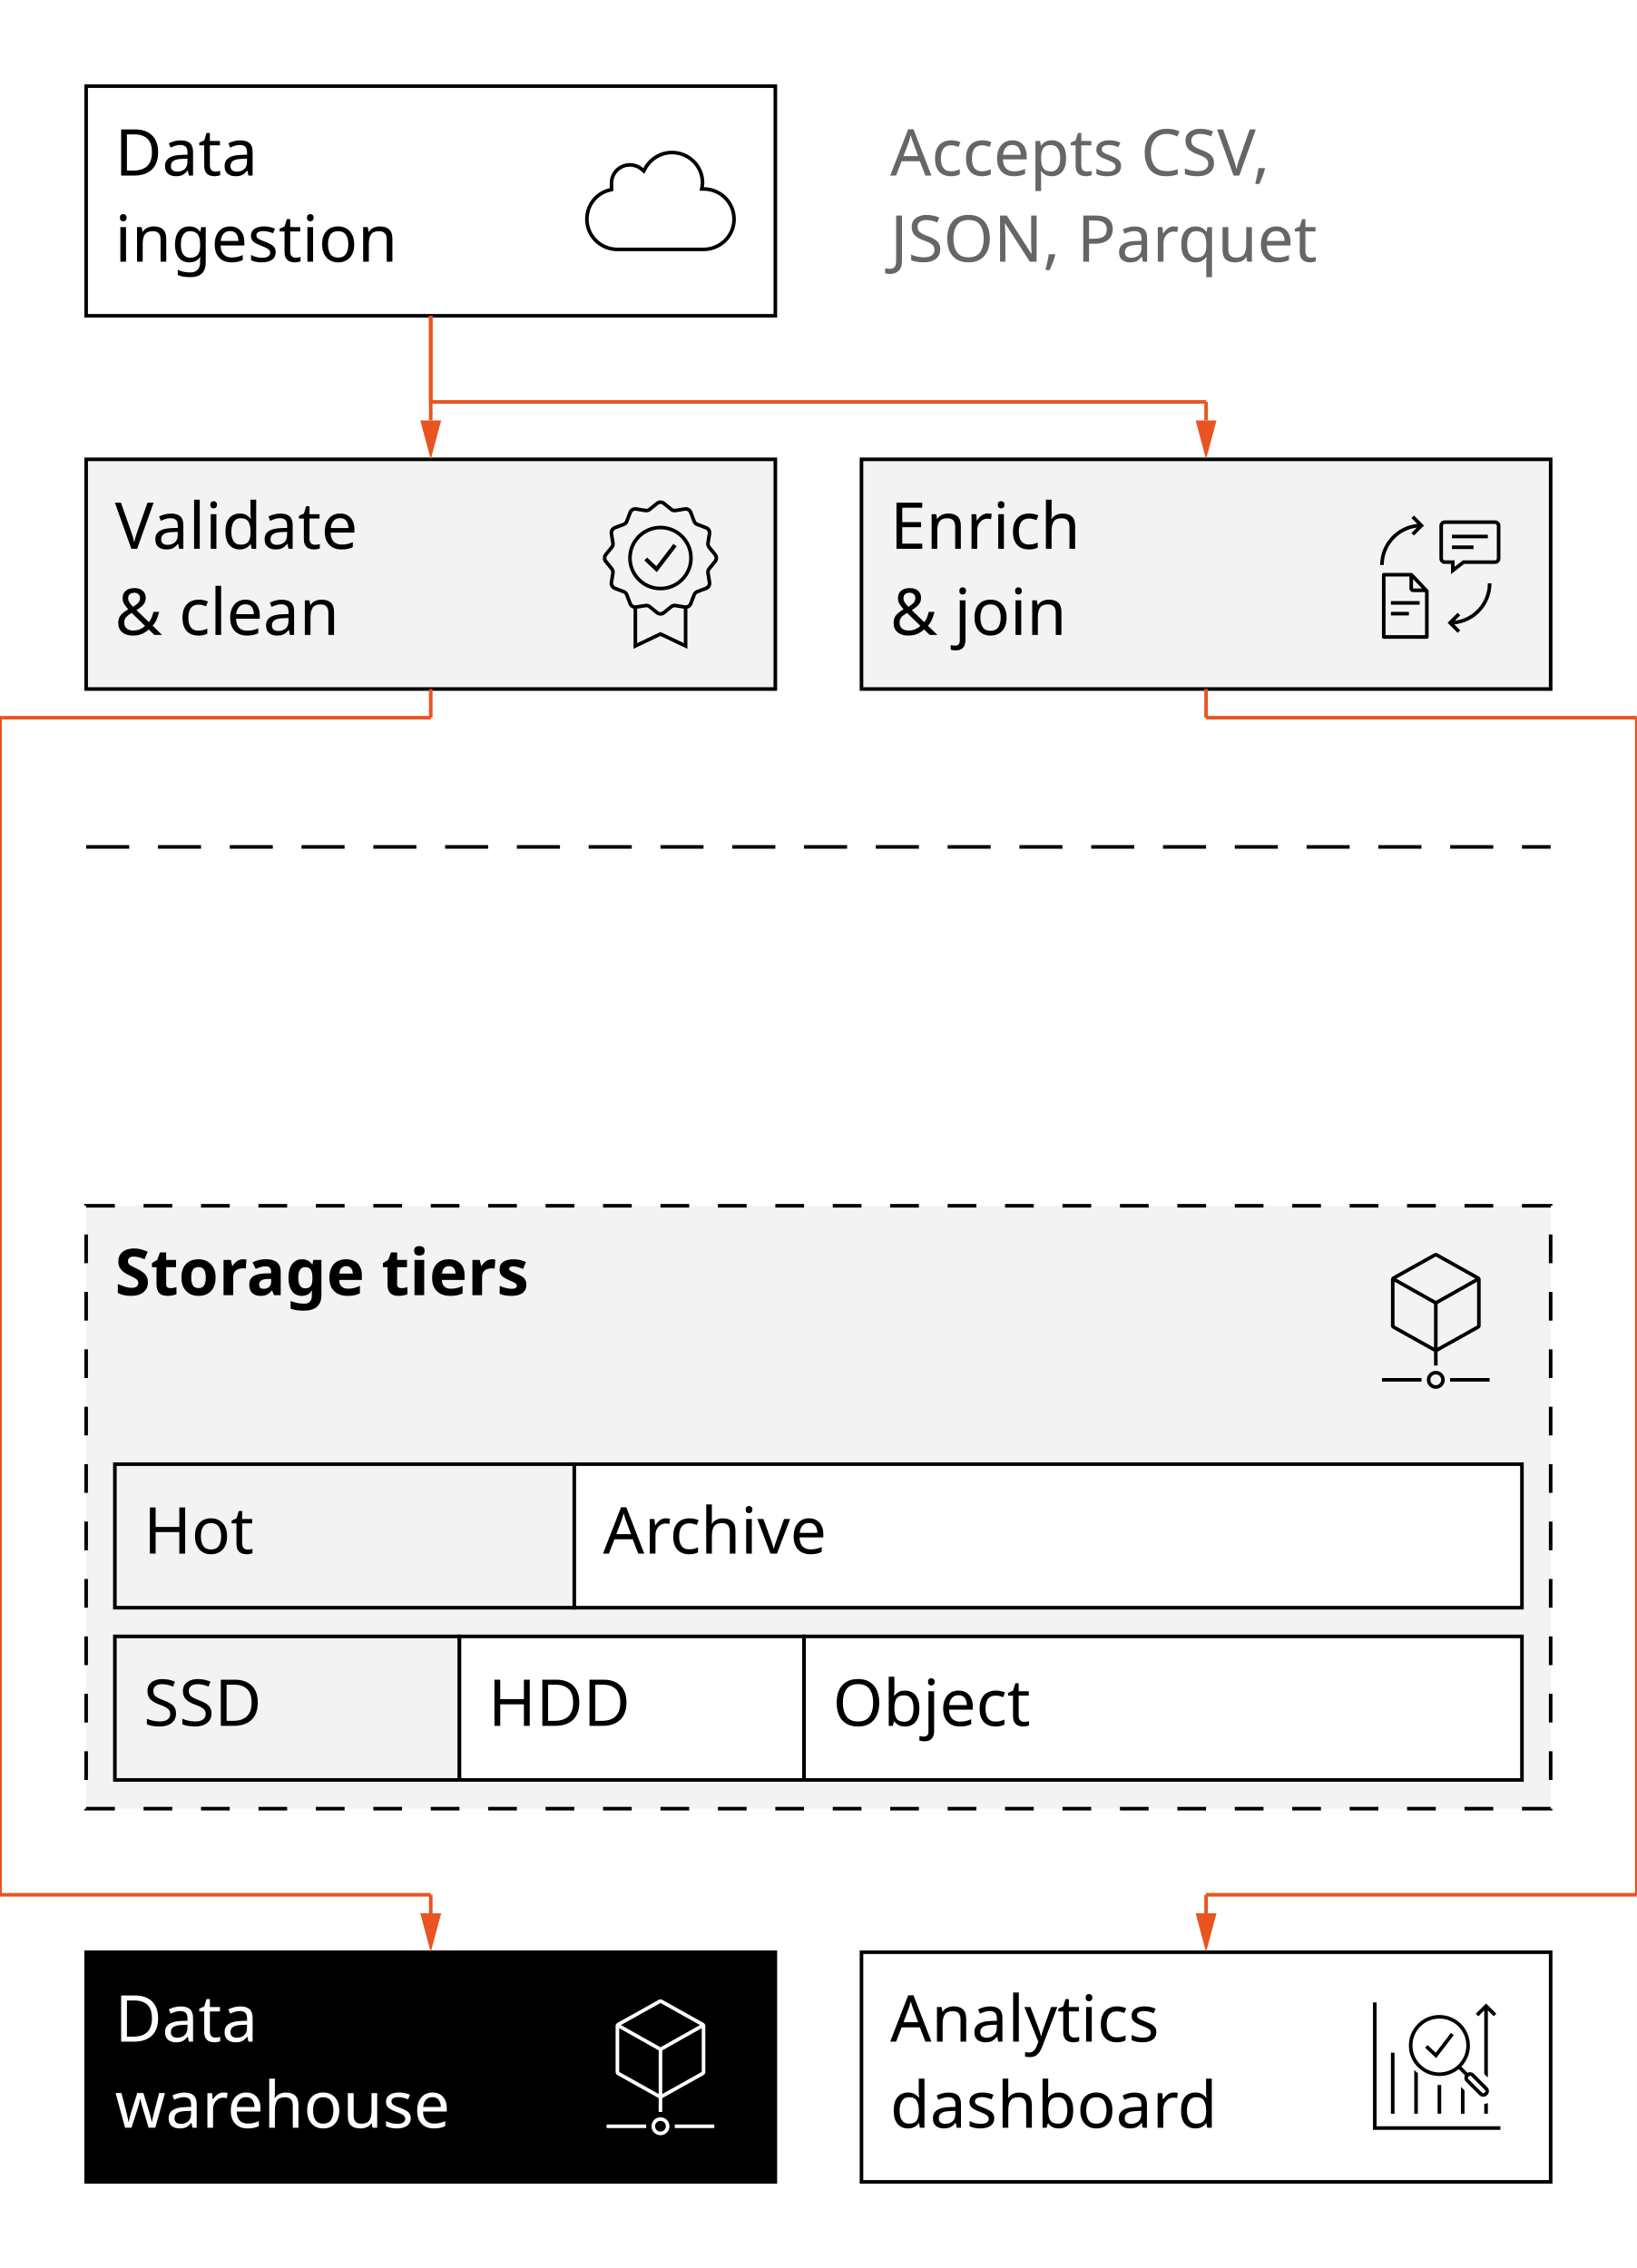
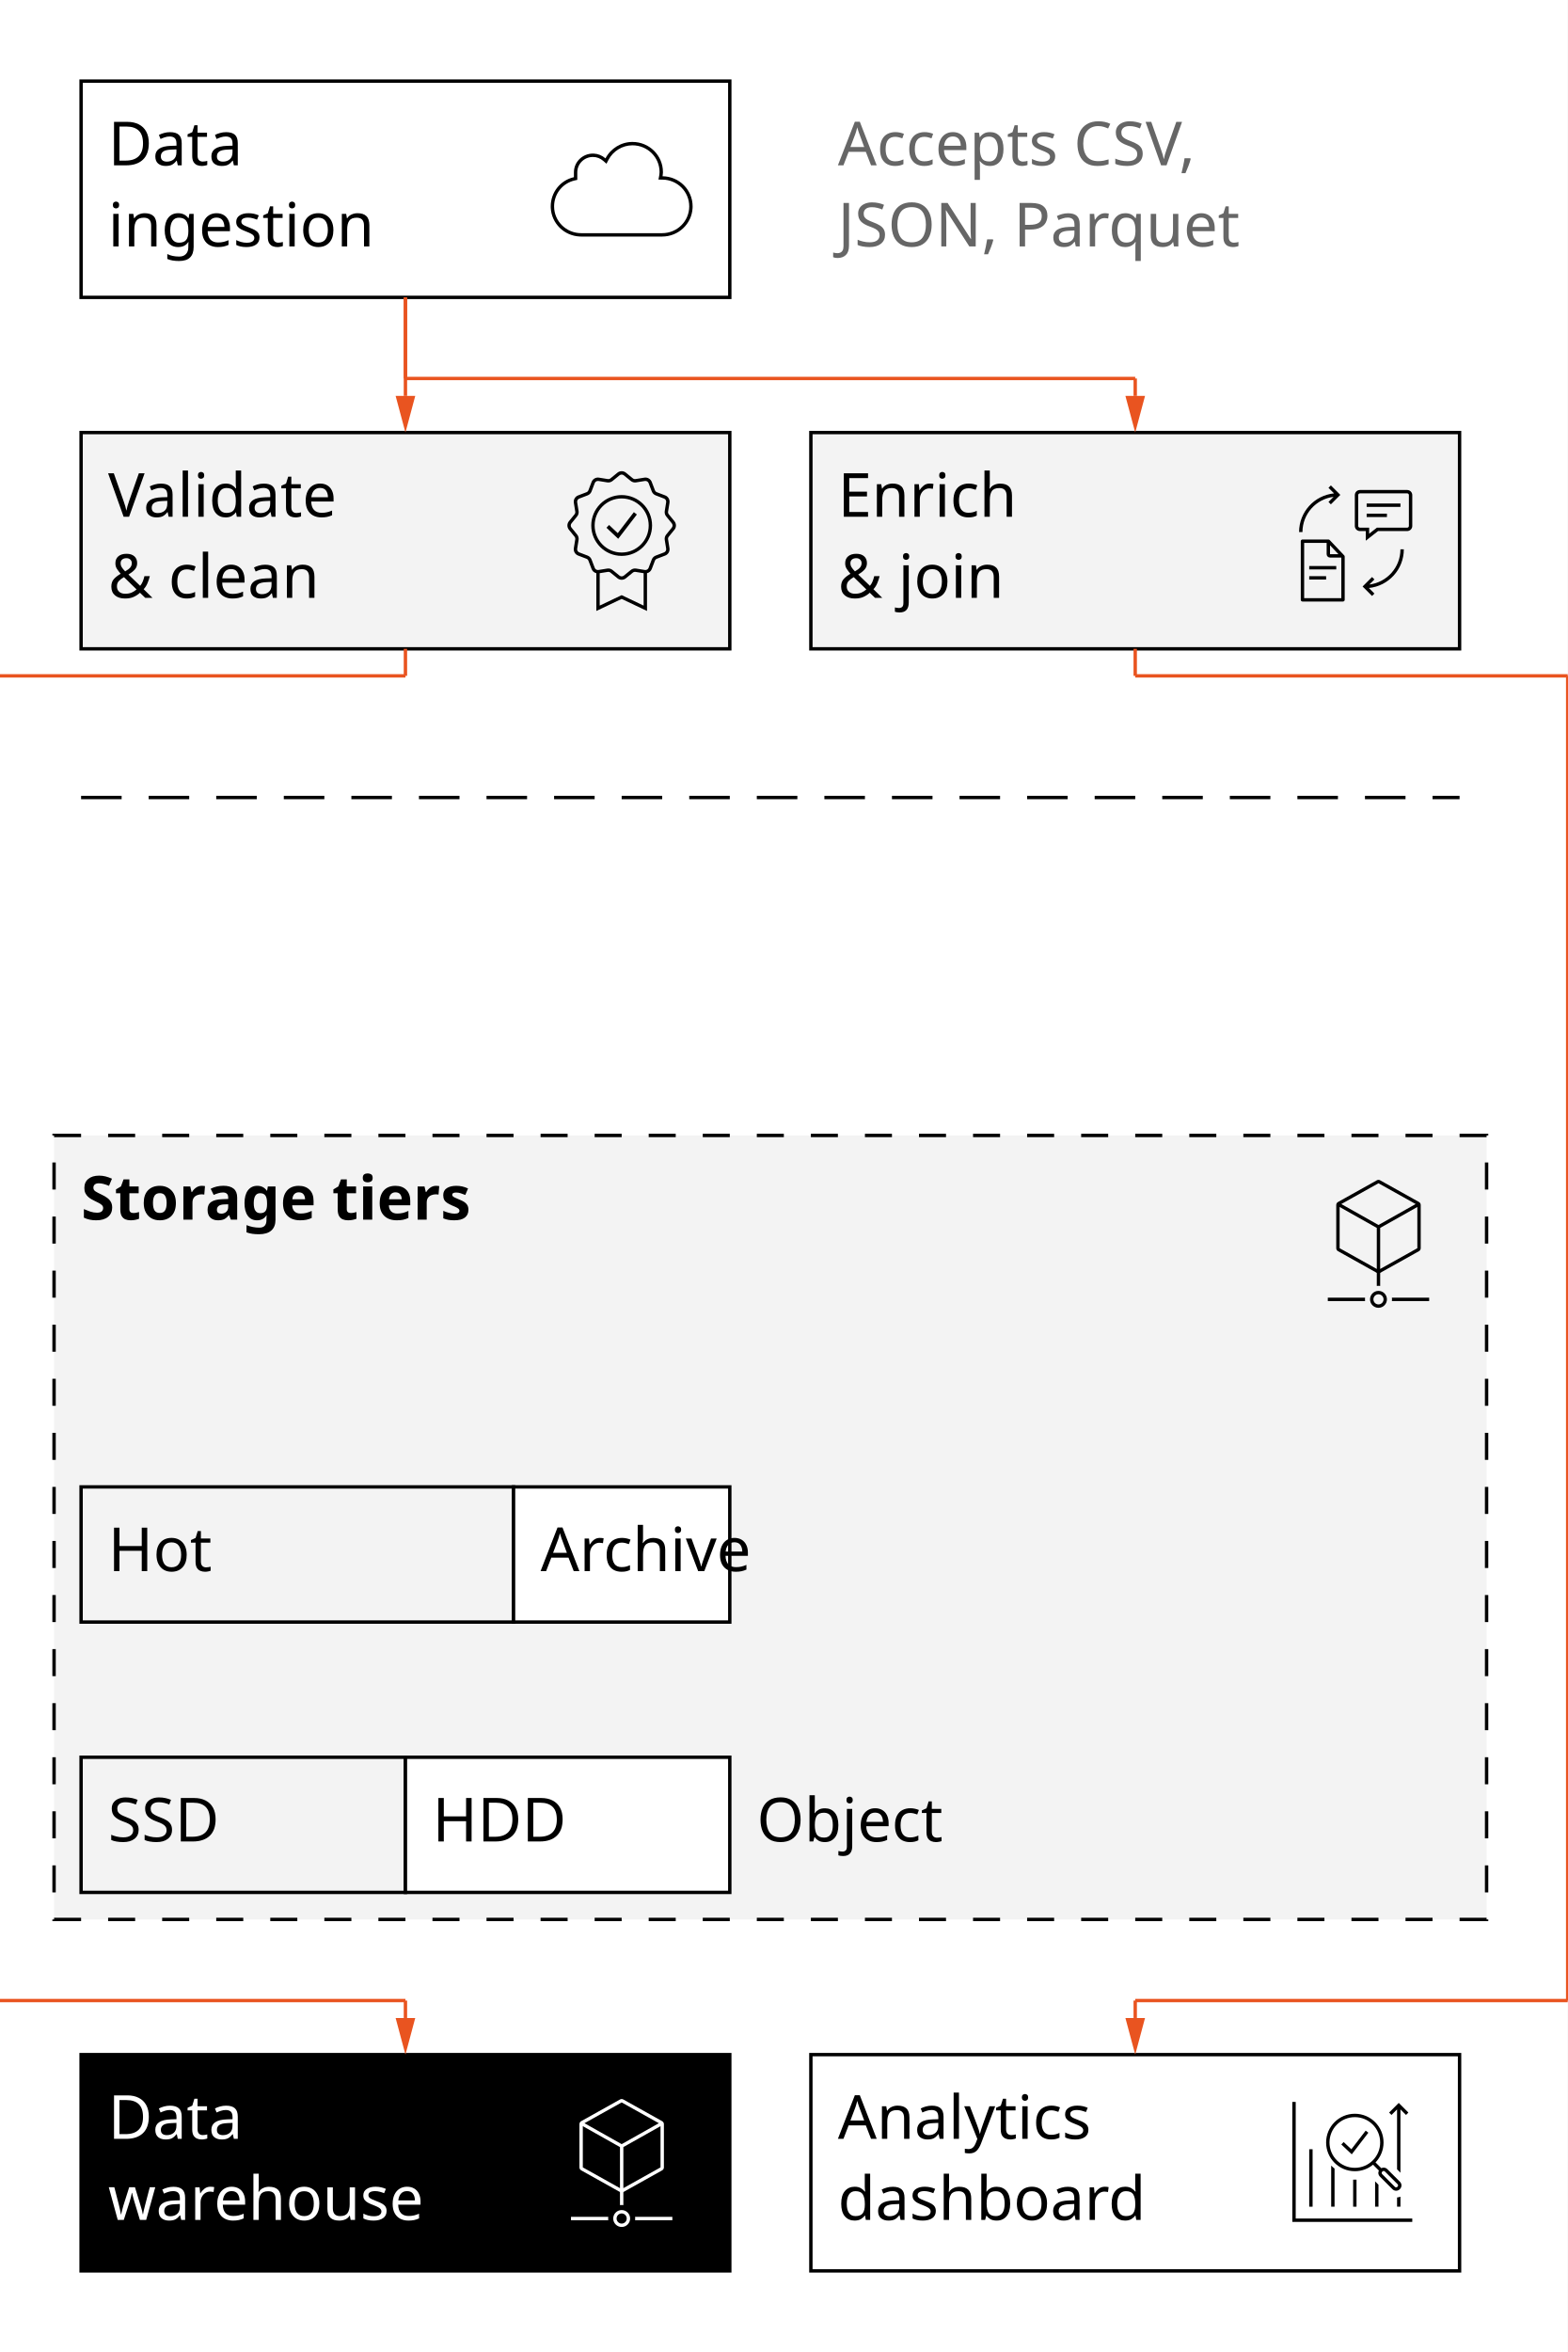
- <svg xmlns="http://www.w3.org/2000/svg" width="456" height="632" viewBox="0 0 456 632" xml:space="preserve">
-   <rect width="456" height="632" fill="#FFFFFF" />
+ <svg xmlns="http://www.w3.org/2000/svg" width="464" height="696" viewBox="0 0 464 696" xml:space="preserve">
+   <rect width="464" height="696" fill="#FFFFFF" />
  <g data-component-id="ingest">
    <rect x="24" y="24" width="192" height="64" fill="#FFFFFF" stroke="#000000" stroke-width="1" stroke-miterlimit="10" />
    <text font-family="Ubuntu Sans">
      <tspan x="32" y="48.92" font-size="18" font-weight="400" fill="#000000">Data</tspan>
      <tspan x="32" y="72.92" font-size="18" font-weight="400" fill="#000000">ingestion</tspan>
    </text>
    <g class="dg-icon" transform="translate(160 32)">
      <path fill-rule="evenodd" clip-rule="evenodd" d="M27.186 10C32.196 10 36.217 14 36.217 18.923L36.211 19.143C36.187 19.652 36.094 20.147 36.093 20.154C41.041 20.216 45 24.154 45 29.077L44.988 29.536C44.748 34.246 40.822 38 35.969 38H12.031L11.565 37.988C6.928 37.757 3.245 34.094 3.012 29.536L3 29.077C3 24.954 5.784 21.352 9.866 20.429V18.984C9.866 15.908 12.402 13.446 15.495 13.446L15.749 13.452C17.017 13.51 18.22 13.996 19.206 14.861C20.753 11.908 23.845 10 27.186 10ZM27.186 11C24.224 11 21.469 12.695 20.092 15.325L19.502 16.452L18.547 15.613C17.674 14.847 16.608 14.446 15.495 14.446C12.935 14.446 10.866 16.479 10.866 18.984V21.227L10.087 21.403C6.472 22.221 4 25.409 4 29.077C4 33.438 7.564 37 12.031 37H35.969C40.436 37 44 33.438 44 29.077C44 24.713 40.493 21.208 36.08 21.153L34.888 21.139L35.11 19.967V19.965C35.111 19.962 35.112 19.956 35.113 19.948C35.116 19.933 35.121 19.91 35.126 19.88C35.136 19.819 35.149 19.73 35.163 19.626C35.191 19.411 35.217 19.151 35.217 18.923C35.217 14.562 31.653 11 27.186 11Z" fill="#000000" />
    </g>
  </g>
  <g data-component-id="ingest_note">
    <rect x="240" y="24" width="192" height="64" fill="#FFFFFF" stroke="none" stroke-width="1" stroke-miterlimit="10" />
    <text font-family="Ubuntu Sans">
      <tspan x="248" y="48.92" font-size="18" font-weight="400" fill="#666666">Accepts CSV,</tspan>
      <tspan x="248" y="72.92" font-size="18" font-weight="400" fill="#666666">JSON, Parquet</tspan>
    </text>
  </g>
  <g data-component-id="validate">
    <rect x="24" y="128" width="192" height="64" fill="#F3F3F3" stroke="#000000" stroke-width="1" stroke-miterlimit="10" />
    <text font-family="Ubuntu Sans">
      <tspan x="32" y="152.92" font-size="18" font-weight="400" fill="#000000">Validate</tspan>
      <tspan x="32" y="176.92" font-size="18" font-weight="400" fill="#000000">&amp; clean</tspan>
    </text>
    <g class="dg-icon" transform="translate(160 136)">
      <path fill-rule="evenodd" clip-rule="evenodd" d="M22.738 3.882C23.473 3.284 24.527 3.284 25.262 3.882L27.314 5.552C27.535 5.731 27.822 5.808 28.104 5.763L30.716 5.344C31.651 5.193 32.565 5.72 32.902 6.605L33.845 9.077C33.946 9.343 34.157 9.554 34.423 9.655L36.895 10.598C37.78 10.935 38.307 11.849 38.156 12.784L37.737 15.396C37.692 15.678 37.769 15.965 37.948 16.186L39.618 18.238C40.216 18.973 40.216 20.027 39.618 20.762L37.948 22.814C37.769 23.035 37.692 23.322 37.737 23.604L38.156 26.216C38.307 27.151 37.78 28.065 36.895 28.402L34.423 29.345C34.157 29.446 33.946 29.657 33.845 29.923L32.902 32.395C32.661 33.027 32.126 33.473 31.5 33.624V44.791L24 41.225L16.5 44.791V33.624C15.874 33.473 15.339 33.027 15.098 32.395L14.155 29.923C14.054 29.657 13.843 29.446 13.577 29.345L11.105 28.402C10.22 28.065 9.693 27.151 9.844 26.216L10.263 23.604C10.308 23.322 10.231 23.035 10.052 22.814L8.382 20.762C7.784 20.027 7.784 18.973 8.382 18.238L10.052 16.186C10.231 15.965 10.308 15.678 10.263 15.396L9.844 12.784C9.693 11.848 10.22 10.935 11.105 10.598L13.577 9.655C13.843 9.554 14.054 9.343 14.155 9.077L15.098 6.605C15.435 5.72 16.349 5.193 17.284 5.344L19.896 5.763C20.178 5.808 20.465 5.731 20.686 5.552L22.738 3.882ZM19.896 33.237L17.5 33.621V43.208L23.785 40.22L24 40.117L24.215 40.22L30.5 43.208V33.621L28.104 33.237C27.822 33.192 27.535 33.269 27.314 33.448L25.262 35.118C24.527 35.716 23.473 35.716 22.738 35.118L20.686 33.448C20.465 33.269 20.178 33.192 19.896 33.237ZM24.631 4.658C24.263 4.359 23.737 4.359 23.369 4.658L21.316 6.327C20.874 6.687 20.3 6.841 19.737 6.751L17.125 6.331C16.657 6.256 16.201 6.519 16.032 6.962L15.09 9.434C14.887 9.966 14.466 10.387 13.934 10.59L11.462 11.532C11.019 11.701 10.756 12.157 10.831 12.625L11.251 15.237C11.341 15.8 11.187 16.374 10.827 16.816L9.158 18.869C8.859 19.237 8.859 19.763 9.158 20.131L10.827 22.184C11.187 22.626 11.341 23.2 11.251 23.763L10.831 26.375C10.756 26.843 11.019 27.299 11.462 27.468L13.934 28.41C14.466 28.613 14.887 29.034 15.09 29.566L16.032 32.038C16.201 32.481 16.657 32.744 17.125 32.669L19.737 32.249C20.3 32.159 20.874 32.313 21.316 32.673L23.369 34.342C23.737 34.641 24.263 34.641 24.631 34.342L26.684 32.673C27.126 32.313 27.7 32.159 28.263 32.249L30.875 32.669C31.343 32.744 31.799 32.481 31.968 32.038L32.91 29.566C33.113 29.034 33.534 28.613 34.066 28.41L36.538 27.468C36.981 27.299 37.244 26.843 37.169 26.375L36.749 23.763C36.659 23.2 36.813 22.626 37.173 22.184L38.842 20.131C39.141 19.763 39.141 19.237 38.842 18.869L37.173 16.816C36.813 16.374 36.659 15.8 36.749 15.237L37.169 12.625C37.244 12.157 36.981 11.701 36.538 11.532L34.066 10.59C33.534 10.387 33.113 9.966 32.91 9.434L31.968 6.962C31.799 6.519 31.343 6.256 30.875 6.331L28.263 6.751C27.7 6.841 27.126 6.687 26.684 6.327L24.631 4.658Z" fill="#000000" />
      <path d="M28.5 16.248L22.977 23.439L22.525 23.013L19.501 20.171L20.27 19.351L22.842 21.768L27.607 15.562L28.5 16.248Z" fill="#000000" />
      <path fill-rule="evenodd" clip-rule="evenodd" d="M24 10.5C28.971 10.5 33 14.529 33 19.5C33 24.471 28.971 28.5 24 28.5C19.029 28.5 15 24.471 15 19.5C15 14.529 19.029 10.5 24 10.5ZM24 11.5C19.582 11.5 16 15.082 16 19.5C16 23.918 19.582 27.5 24 27.5C28.418 27.5 32 23.918 32 19.5C32 15.082 28.418 11.5 24 11.5Z" fill="#000000" />
    </g>
  </g>
  <g data-component-id="enrich">
    <rect x="240" y="128" width="192" height="64" fill="#F3F3F3" stroke="#000000" stroke-width="1" stroke-miterlimit="10" />
    <text font-family="Ubuntu Sans">
      <tspan x="248" y="152.92" font-size="18" font-weight="400" fill="#000000">Enrich</tspan>
      <tspan x="248" y="176.92" font-size="18" font-weight="400" fill="#000000">&amp; join</tspan>
    </text>
    <g class="dg-icon" transform="translate(376 136)">
      <path d="M39.5 26.556C39.5 32.519 34.961 37.421 29.149 37.998L30.798 39.647L30.091 40.353L27.293 37.556L30.091 34.758L30.798 35.465L29.288 36.974C34.479 36.338 38.5 31.918 38.5 26.556H39.5Z" fill="#000000" />
      <path d="M20.707 10.444L17.909 13.242L17.202 12.535L18.711 11.025C13.52 11.661 9.5 16.082 9.5 21.444H8.5C8.5 15.481 13.039 10.578 18.85 10.001L17.202 8.354L17.909 7.646L20.707 10.444Z" fill="#000000" />
      <path d="M34.5 17H28.5V16H34.5V17Z" fill="#000000" />
      <path d="M38.5 14H28.5V13H38.5V14Z" fill="#000000" />
      <path fill-rule="evenodd" clip-rule="evenodd" d="M40.5 9C41.328 9 42 9.672 42 10.5V19.645C42 20.422 41.41 21.061 40.653 21.138L40.5 21.145H31.881L28.238 24V21.145H26.5L26.347 21.138C25.59 21.061 25 20.422 25 19.645V10.5C25 9.672 25.672 9 26.5 9H40.5ZM26.5 10C26.224 10 26 10.224 26 10.5V19.645C26 19.922 26.224 20.145 26.5 20.145H29.238V21.945L31.536 20.145H40.5C40.776 20.145 41 19.922 41 19.645V10.5C41 10.258 40.829 10.056 40.601 10.01L40.5 10H26.5Z" fill="#000000" />
      <path d="M16.5 35.5H11.5V34.5H16.5V35.5Z" fill="#000000" />
      <path d="M19.5 32.5H11.5V31.5H19.5V32.5Z" fill="#000000" />
      <path fill-rule="evenodd" clip-rule="evenodd" d="M17.196 23.648C17.334 23.648 17.465 23.704 17.56 23.804L21.863 28.356C21.951 28.449 22 28.573 22 28.7V41.5C22 41.776 21.776 42 21.5 42H9.5C9.224 42 9 41.776 9 41.5V24.148C9 23.906 9.171 23.704 9.399 23.657L9.5 23.648H17.196ZM10 41H21V28.99H17.657C17.105 28.99 16.657 28.542 16.657 27.99V24.648H10V41ZM17.657 27.99H20.142L17.657 25.362V27.99Z" fill="#000000" />
    </g>
  </g>
  <g data-component-id="_auto_1">
    <line class="dg-separator" x1="24" y1="236.0" x2="432" y2="236.0" fill="none" stroke="#000000" stroke-width="1" stroke-miterlimit="10" stroke-dasharray="12 8" />
  </g>
  <g data-component-id="storage">
-     <rect x="24" y="336" width="408" height="168" fill="#F3F3F3" stroke="#000000" stroke-width="1" stroke-miterlimit="10" stroke-dasharray="8 8" />
+     <rect x="16" y="336" width="424" height="232" fill="#F3F3F3" stroke="#000000" stroke-width="1" stroke-miterlimit="10" stroke-dasharray="8 8" />
    <text font-family="Ubuntu Sans">
-       <tspan x="32" y="360.92" font-size="18" font-weight="700" fill="#000000">Storage tiers</tspan>
+       <tspan x="24" y="360.92" font-size="18" font-weight="700" fill="#000000">Storage tiers</tspan>
    </text>
  </g>
-   <rect x="32" y="408" width="128" height="40" fill="#F3F3F3" stroke="#000000" stroke-width="1" stroke-miterlimit="10" />
+   <rect x="24" y="440" width="128" height="40" fill="#F3F3F3" stroke="#000000" stroke-width="1" stroke-miterlimit="10" />
  <text font-family="Ubuntu Sans">
-     <tspan x="40" y="432.92" font-size="18" font-weight="400" fill="#000000">Hot</tspan>
+     <tspan x="32" y="464.92" font-size="18" font-weight="400" fill="#000000">Hot</tspan>
  </text>
-   <rect x="160" y="408" width="264" height="40" fill="#FFFFFF" stroke="#000000" stroke-width="1" stroke-miterlimit="10" />
+   <rect x="152" y="440" width="64" height="40" fill="#FFFFFF" stroke="#000000" stroke-width="1" stroke-miterlimit="10" />
  <text font-family="Ubuntu Sans">
-     <tspan x="168" y="432.92" font-size="18" font-weight="400" fill="#000000">Archive</tspan>
+     <tspan x="160" y="464.92" font-size="18" font-weight="400" fill="#000000">Archive</tspan>
  </text>
-   <rect x="32" y="456" width="96" height="40" fill="#F3F3F3" stroke="#000000" stroke-width="1" stroke-miterlimit="10" />
+   <rect x="24" y="520" width="96" height="40" fill="#F3F3F3" stroke="#000000" stroke-width="1" stroke-miterlimit="10" />
  <text font-family="Ubuntu Sans">
-     <tspan x="40" y="480.92" font-size="18" font-weight="400" fill="#000000">SSD</tspan>
+     <tspan x="32" y="544.92" font-size="18" font-weight="400" fill="#000000">SSD</tspan>
  </text>
-   <rect x="128" y="456" width="96" height="40" fill="#FFFFFF" stroke="#000000" stroke-width="1" stroke-miterlimit="10" />
+   <rect x="120" y="520" width="96" height="40" fill="#FFFFFF" stroke="#000000" stroke-width="1" stroke-miterlimit="10" />
  <text font-family="Ubuntu Sans">
-     <tspan x="136" y="480.92" font-size="18" font-weight="400" fill="#000000">HDD</tspan>
+     <tspan x="128" y="544.92" font-size="18" font-weight="400" fill="#000000">HDD</tspan>
  </text>
-   <rect x="224" y="456" width="200" height="40" fill="#FFFFFF" stroke="#000000" stroke-width="1" stroke-miterlimit="10" />
+   <rect x="216" y="520" width="0" height="40" fill="#FFFFFF" stroke="#000000" stroke-width="1" stroke-miterlimit="10" />
  <text font-family="Ubuntu Sans">
-     <tspan x="232" y="480.92" font-size="18" font-weight="400" fill="#000000">Object</tspan>
+     <tspan x="224" y="544.92" font-size="18" font-weight="400" fill="#000000">Object</tspan>
  </text>
  <g data-component-id="storage">
-     <g class="dg-icon" transform="translate(376 344)">
+     <g class="dg-icon" transform="translate(384 344)">
      <path fill-rule="evenodd" clip-rule="evenodd" d="M35.988 11.699C36.304 11.876 36.5 12.21 36.5 12.572V25.369C36.5 25.732 36.304 26.066 35.988 26.242L24 32.941L12.012 26.242C11.696 26.066 11.5 25.732 11.5 25.369V12.572C11.5 12.21 11.696 11.876 12.012 11.699L23.512 5.273C23.815 5.103 24.185 5.103 24.488 5.273L35.988 11.699ZM12.5 25.368L23.5 31.515V19.361L12.5 13.166V25.368ZM24.5 19.361V31.515L35.5 25.368V13.167L24.5 19.361ZM12.992 12.297L24 18.494L35.007 12.297L24 6.146L12.992 12.297Z" fill="#000000" />
      <path d="M20.032 40C20.012 40.164 20 40.331 20 40.5C20 40.669 20.012 40.836 20.032 41H9V40H20.032Z" fill="#000000" />
      <path d="M39 40V41H27.968C27.988 40.836 28 40.669 28 40.5C28 40.331 27.988 40.164 27.968 40H39Z" fill="#000000" />
      <path d="M24.5 36.531C24.336 36.511 24.169 36.5 24 36.5C23.831 36.5 23.664 36.511 23.5 36.531V32H24.5V36.531Z" fill="#000000" />
      <path fill-rule="evenodd" clip-rule="evenodd" d="M24 38C25.381 38 26.5 39.119 26.5 40.5C26.5 41.881 25.381 43 24 43C22.619 43 21.5 41.881 21.5 40.5C21.5 39.119 22.619 38 24 38ZM24 39C23.172 39 22.5 39.672 22.5 40.5C22.5 41.328 23.172 42 24 42C24.828 42 25.5 41.328 25.5 40.5C25.5 39.672 24.828 39 24 39Z" fill="#000000" />
    </g>
  </g>
  <g data-component-id="warehouse">
-     <rect x="24" y="544" width="192" height="64" fill="#000000" stroke="#000000" stroke-width="1" stroke-miterlimit="10" />
+     <rect x="24" y="608" width="192" height="64" fill="#000000" stroke="#000000" stroke-width="1" stroke-miterlimit="10" />
    <text font-family="Ubuntu Sans">
-       <tspan x="32" y="568.92" font-size="18" font-weight="400" fill="#FFFFFF">Data</tspan>
-       <tspan x="32" y="592.92" font-size="18" font-weight="400" fill="#FFFFFF">warehouse</tspan>
+       <tspan x="32" y="632.92" font-size="18" font-weight="400" fill="#FFFFFF">Data</tspan>
+       <tspan x="32" y="656.92" font-size="18" font-weight="400" fill="#FFFFFF">warehouse</tspan>
    </text>
-     <g class="dg-icon" transform="translate(160 552)">
+     <g class="dg-icon" transform="translate(160 616)">
      <path fill-rule="evenodd" clip-rule="evenodd" d="M35.988 11.699C36.304 11.876 36.5 12.21 36.5 12.572V25.369C36.5 25.732 36.304 26.066 35.988 26.242L24 32.941L12.012 26.242C11.696 26.066 11.5 25.732 11.5 25.369V12.572C11.5 12.21 11.696 11.876 12.012 11.699L23.512 5.273C23.815 5.103 24.185 5.103 24.488 5.273L35.988 11.699ZM12.5 25.368L23.5 31.515V19.361L12.5 13.166V25.368ZM24.5 19.361V31.515L35.5 25.368V13.167L24.5 19.361ZM12.992 12.297L24 18.494L35.007 12.297L24 6.146L12.992 12.297Z" fill="#FFFFFF" />
      <path d="M20.032 40C20.012 40.164 20 40.331 20 40.5C20 40.669 20.012 40.836 20.032 41H9V40H20.032Z" fill="#FFFFFF" />
      <path d="M39 40V41H27.968C27.988 40.836 28 40.669 28 40.5C28 40.331 27.988 40.164 27.968 40H39Z" fill="#FFFFFF" />
      <path d="M24.5 36.531C24.336 36.511 24.169 36.5 24 36.5C23.831 36.5 23.664 36.511 23.5 36.531V32H24.5V36.531Z" fill="#FFFFFF" />
      <path fill-rule="evenodd" clip-rule="evenodd" d="M24 38C25.381 38 26.5 39.119 26.5 40.5C26.5 41.881 25.381 43 24 43C22.619 43 21.5 41.881 21.5 40.5C21.5 39.119 22.619 38 24 38ZM24 39C23.172 39 22.5 39.672 22.5 40.5C22.5 41.328 23.172 42 24 42C24.828 42 25.5 41.328 25.5 40.5C25.5 39.672 24.828 39 24 39Z" fill="#FFFFFF" />
    </g>
  </g>
  <g data-component-id="dashboard">
-     <rect x="240" y="544" width="192" height="64" fill="#FFFFFF" stroke="#000000" stroke-width="1" stroke-miterlimit="10" />
+     <rect x="240" y="608" width="192" height="64" fill="#FFFFFF" stroke="#000000" stroke-width="1" stroke-miterlimit="10" />
    <text font-family="Ubuntu Sans">
-       <tspan x="248" y="568.92" font-size="18" font-weight="400" fill="#000000">Analytics</tspan>
-       <tspan x="248" y="592.92" font-size="18" font-weight="400" fill="#000000">dashboard</tspan>
+       <tspan x="248" y="632.92" font-size="18" font-weight="400" fill="#000000">Analytics</tspan>
+       <tspan x="248" y="656.92" font-size="18" font-weight="400" fill="#000000">dashboard</tspan>
    </text>
-     <g class="dg-icon" transform="translate(376 552)">
+     <g class="dg-icon" transform="translate(376 616)">
      <path d="M7.5 40.5H42V41.5H6.5V6H7.5V40.5Z" fill="#000000" />
      <path d="M12.5 37H11.5V20H12.5V37Z" fill="#000000" />
      <path d="M18 24.841C18.313 25.156 18.648 25.449 19 25.721V37H18V24.841Z" fill="#000000" />
      <path d="M25.5 37H24.5V29H25.5V37Z" fill="#000000" />
      <path d="M32 30.512V37H31V29.512L32 30.512Z" fill="#000000" />
      <path d="M38.5 37H37.5V34.27C37.841 34.242 38.178 34.166 38.5 34.039V37Z" fill="#000000" />
      <path d="M40.853 9.146L40.147 9.854L38.5 8.207V26.946L37.5 25.946V8.207L35.853 9.854L35.147 9.146L38 6.293L40.853 9.146Z" fill="#000000" />
      <path fill-rule="evenodd" clip-rule="evenodd" d="M25 9.5C29.694 9.5 33.5 13.306 33.5 18C33.5 20.289 32.593 22.365 31.121 23.894L32.831 25.604C33.398 25.303 34.117 25.392 34.594 25.869L38.363 29.639C38.949 30.224 38.949 31.174 38.363 31.76L38.28 31.843L38.166 31.945C37.577 32.426 36.708 32.392 36.159 31.843L32.39 28.074C31.912 27.597 31.824 26.877 32.124 26.311L30.387 24.573C28.92 25.776 27.045 26.5 25 26.5C20.306 26.5 16.5 22.694 16.5 18C16.5 13.306 20.306 9.5 25 9.5ZM33.887 26.577C33.691 26.382 33.375 26.382 33.18 26.577L33.097 26.659C32.902 26.854 32.902 27.171 33.097 27.366L36.866 31.136C37.062 31.331 37.378 31.331 37.573 31.136L37.656 31.053C37.851 30.858 37.851 30.541 37.656 30.346L33.887 26.577ZM25 10.5C20.858 10.5 17.5 13.858 17.5 18C17.5 22.142 20.858 25.5 25 25.5C29.142 25.5 32.5 22.142 32.5 18C32.5 13.858 29.142 10.5 25 10.5Z" fill="#000000" />
      <path d="M29.001 15.109L24.092 21.501L21 18.596L21.686 17.867L23.972 20.015L28.208 14.5L29.001 15.109Z" fill="#000000" />
    </g>
  </g>
  <g data-component-id="_auto_2">
    <line x1="120" y1="88" x2="120" y2="117.159" fill="none" stroke="#E95420" stroke-width="1" stroke-miterlimit="10" />
    <polygon points="117.095,117.159 120,128 122.905,117.159" fill="#E95420" />
  </g>
  <g data-component-id="_auto_3">
    <line x1="120" y1="88" x2="120" y2="112" fill="none" stroke="#E95420" stroke-width="1" stroke-miterlimit="10" />
    <line x1="120" y1="112" x2="336" y2="112" fill="none" stroke="#E95420" stroke-width="1" stroke-miterlimit="10" />
    <line x1="336" y1="112" x2="336" y2="117.159" fill="none" stroke="#E95420" stroke-width="1" stroke-miterlimit="10" />
    <polygon points="333.095,117.159 336,128 338.905,117.159" fill="#E95420" />
  </g>
  <g data-component-id="_auto_4">
    <line x1="120" y1="192" x2="120" y2="200" fill="none" stroke="#E95420" stroke-width="1" stroke-miterlimit="10" />
-     <line x1="120" y1="200" x2="0" y2="200" fill="none" stroke="#E95420" stroke-width="1" stroke-miterlimit="10" />
-     <line x1="0" y1="200" x2="0" y2="528" fill="none" stroke="#E95420" stroke-width="1" stroke-miterlimit="10" />
-     <line x1="0" y1="528" x2="120" y2="528" fill="none" stroke="#E95420" stroke-width="1" stroke-miterlimit="10" />
-     <line x1="120" y1="528" x2="120" y2="533.159" fill="none" stroke="#E95420" stroke-width="1" stroke-miterlimit="10" />
-     <polygon points="117.095,533.159 120,544 122.905,533.159" fill="#E95420" />
+     <line x1="120" y1="200" x2="-8" y2="200" fill="none" stroke="#E95420" stroke-width="1" stroke-miterlimit="10" />
+     <line x1="-8" y1="200" x2="-8" y2="592" fill="none" stroke="#E95420" stroke-width="1" stroke-miterlimit="10" />
+     <line x1="-8" y1="592" x2="120" y2="592" fill="none" stroke="#E95420" stroke-width="1" stroke-miterlimit="10" />
+     <line x1="120" y1="592" x2="120" y2="597.159" fill="none" stroke="#E95420" stroke-width="1" stroke-miterlimit="10" />
+     <polygon points="117.095,597.159 120,608 122.905,597.159" fill="#E95420" />
  </g>
  <g data-component-id="_auto_5">
    <line x1="336" y1="192" x2="336" y2="200" fill="none" stroke="#E95420" stroke-width="1" stroke-miterlimit="10" />
-     <line x1="336" y1="200" x2="456" y2="200" fill="none" stroke="#E95420" stroke-width="1" stroke-miterlimit="10" />
-     <line x1="456" y1="200" x2="456" y2="528" fill="none" stroke="#E95420" stroke-width="1" stroke-miterlimit="10" />
-     <line x1="456" y1="528" x2="336" y2="528" fill="none" stroke="#E95420" stroke-width="1" stroke-miterlimit="10" />
-     <line x1="336" y1="528" x2="336" y2="533.159" fill="none" stroke="#E95420" stroke-width="1" stroke-miterlimit="10" />
-     <polygon points="333.095,533.159 336,544 338.905,533.159" fill="#E95420" />
+     <line x1="336" y1="200" x2="464" y2="200" fill="none" stroke="#E95420" stroke-width="1" stroke-miterlimit="10" />
+     <line x1="464" y1="200" x2="464" y2="592" fill="none" stroke="#E95420" stroke-width="1" stroke-miterlimit="10" />
+     <line x1="464" y1="592" x2="336" y2="592" fill="none" stroke="#E95420" stroke-width="1" stroke-miterlimit="10" />
+     <line x1="336" y1="592" x2="336" y2="597.159" fill="none" stroke="#E95420" stroke-width="1" stroke-miterlimit="10" />
+     <polygon points="333.095,597.159 336,608 338.905,597.159" fill="#E95420" />
  </g>
</svg>
